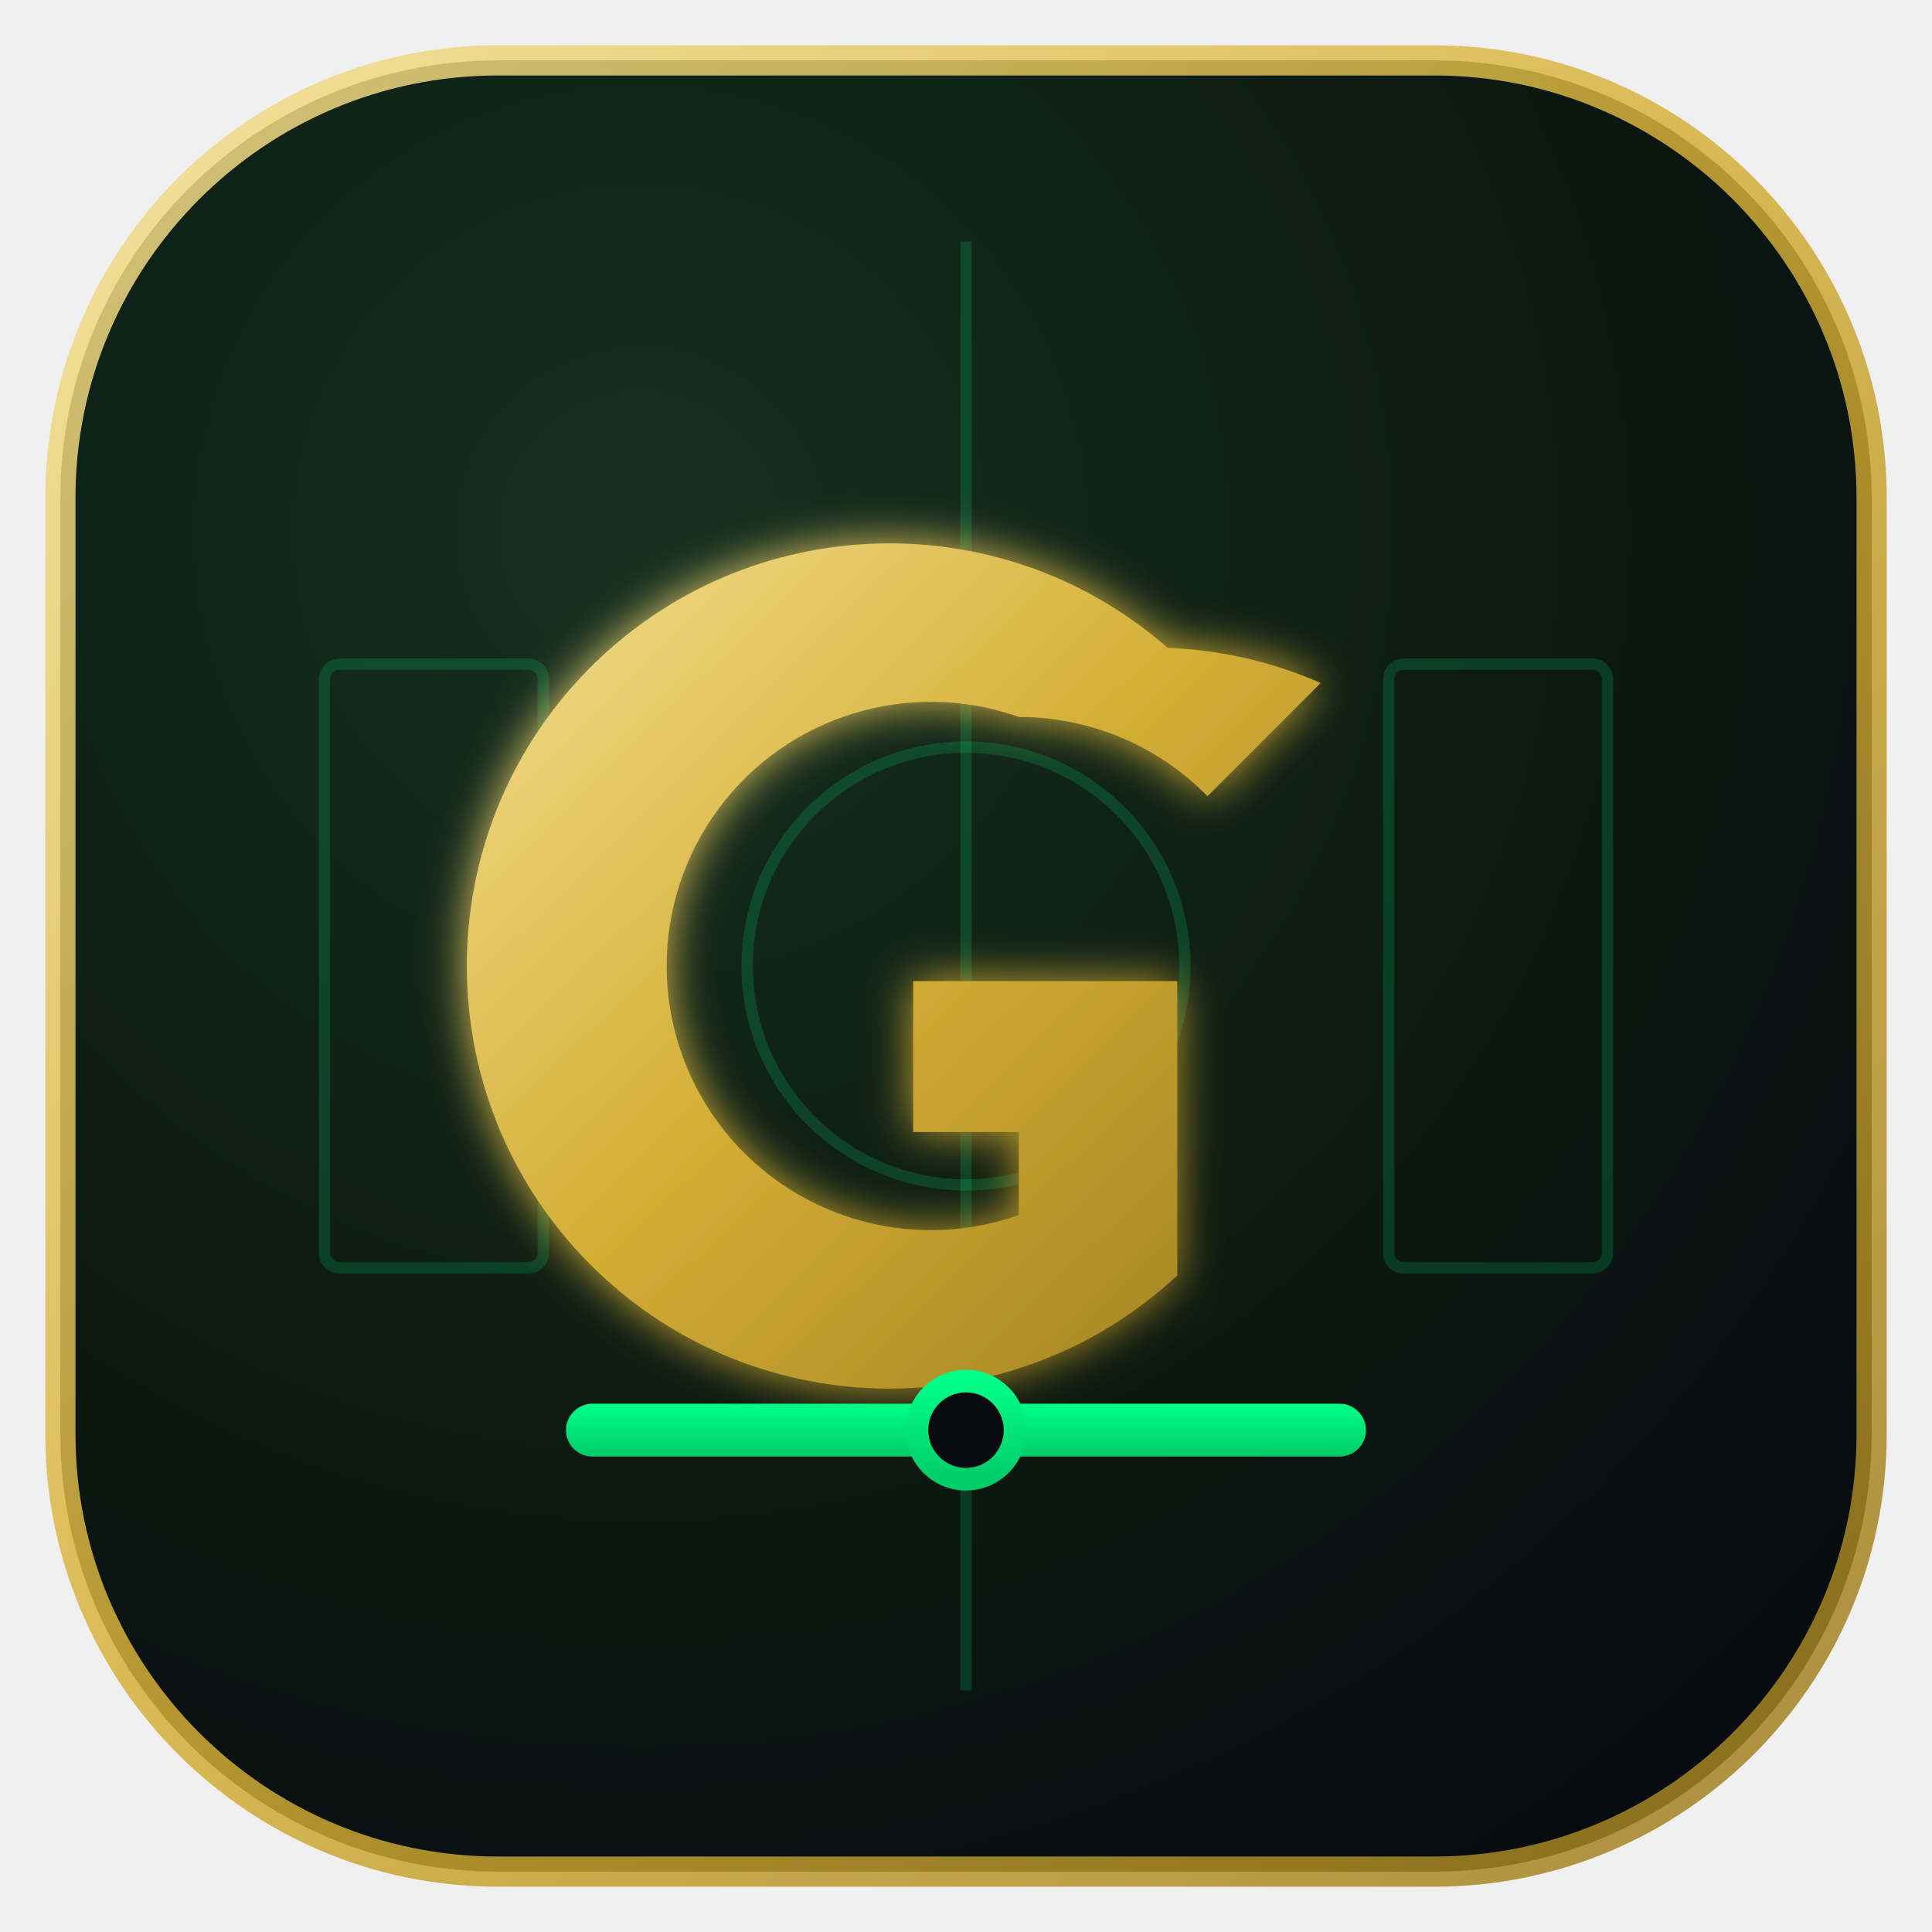
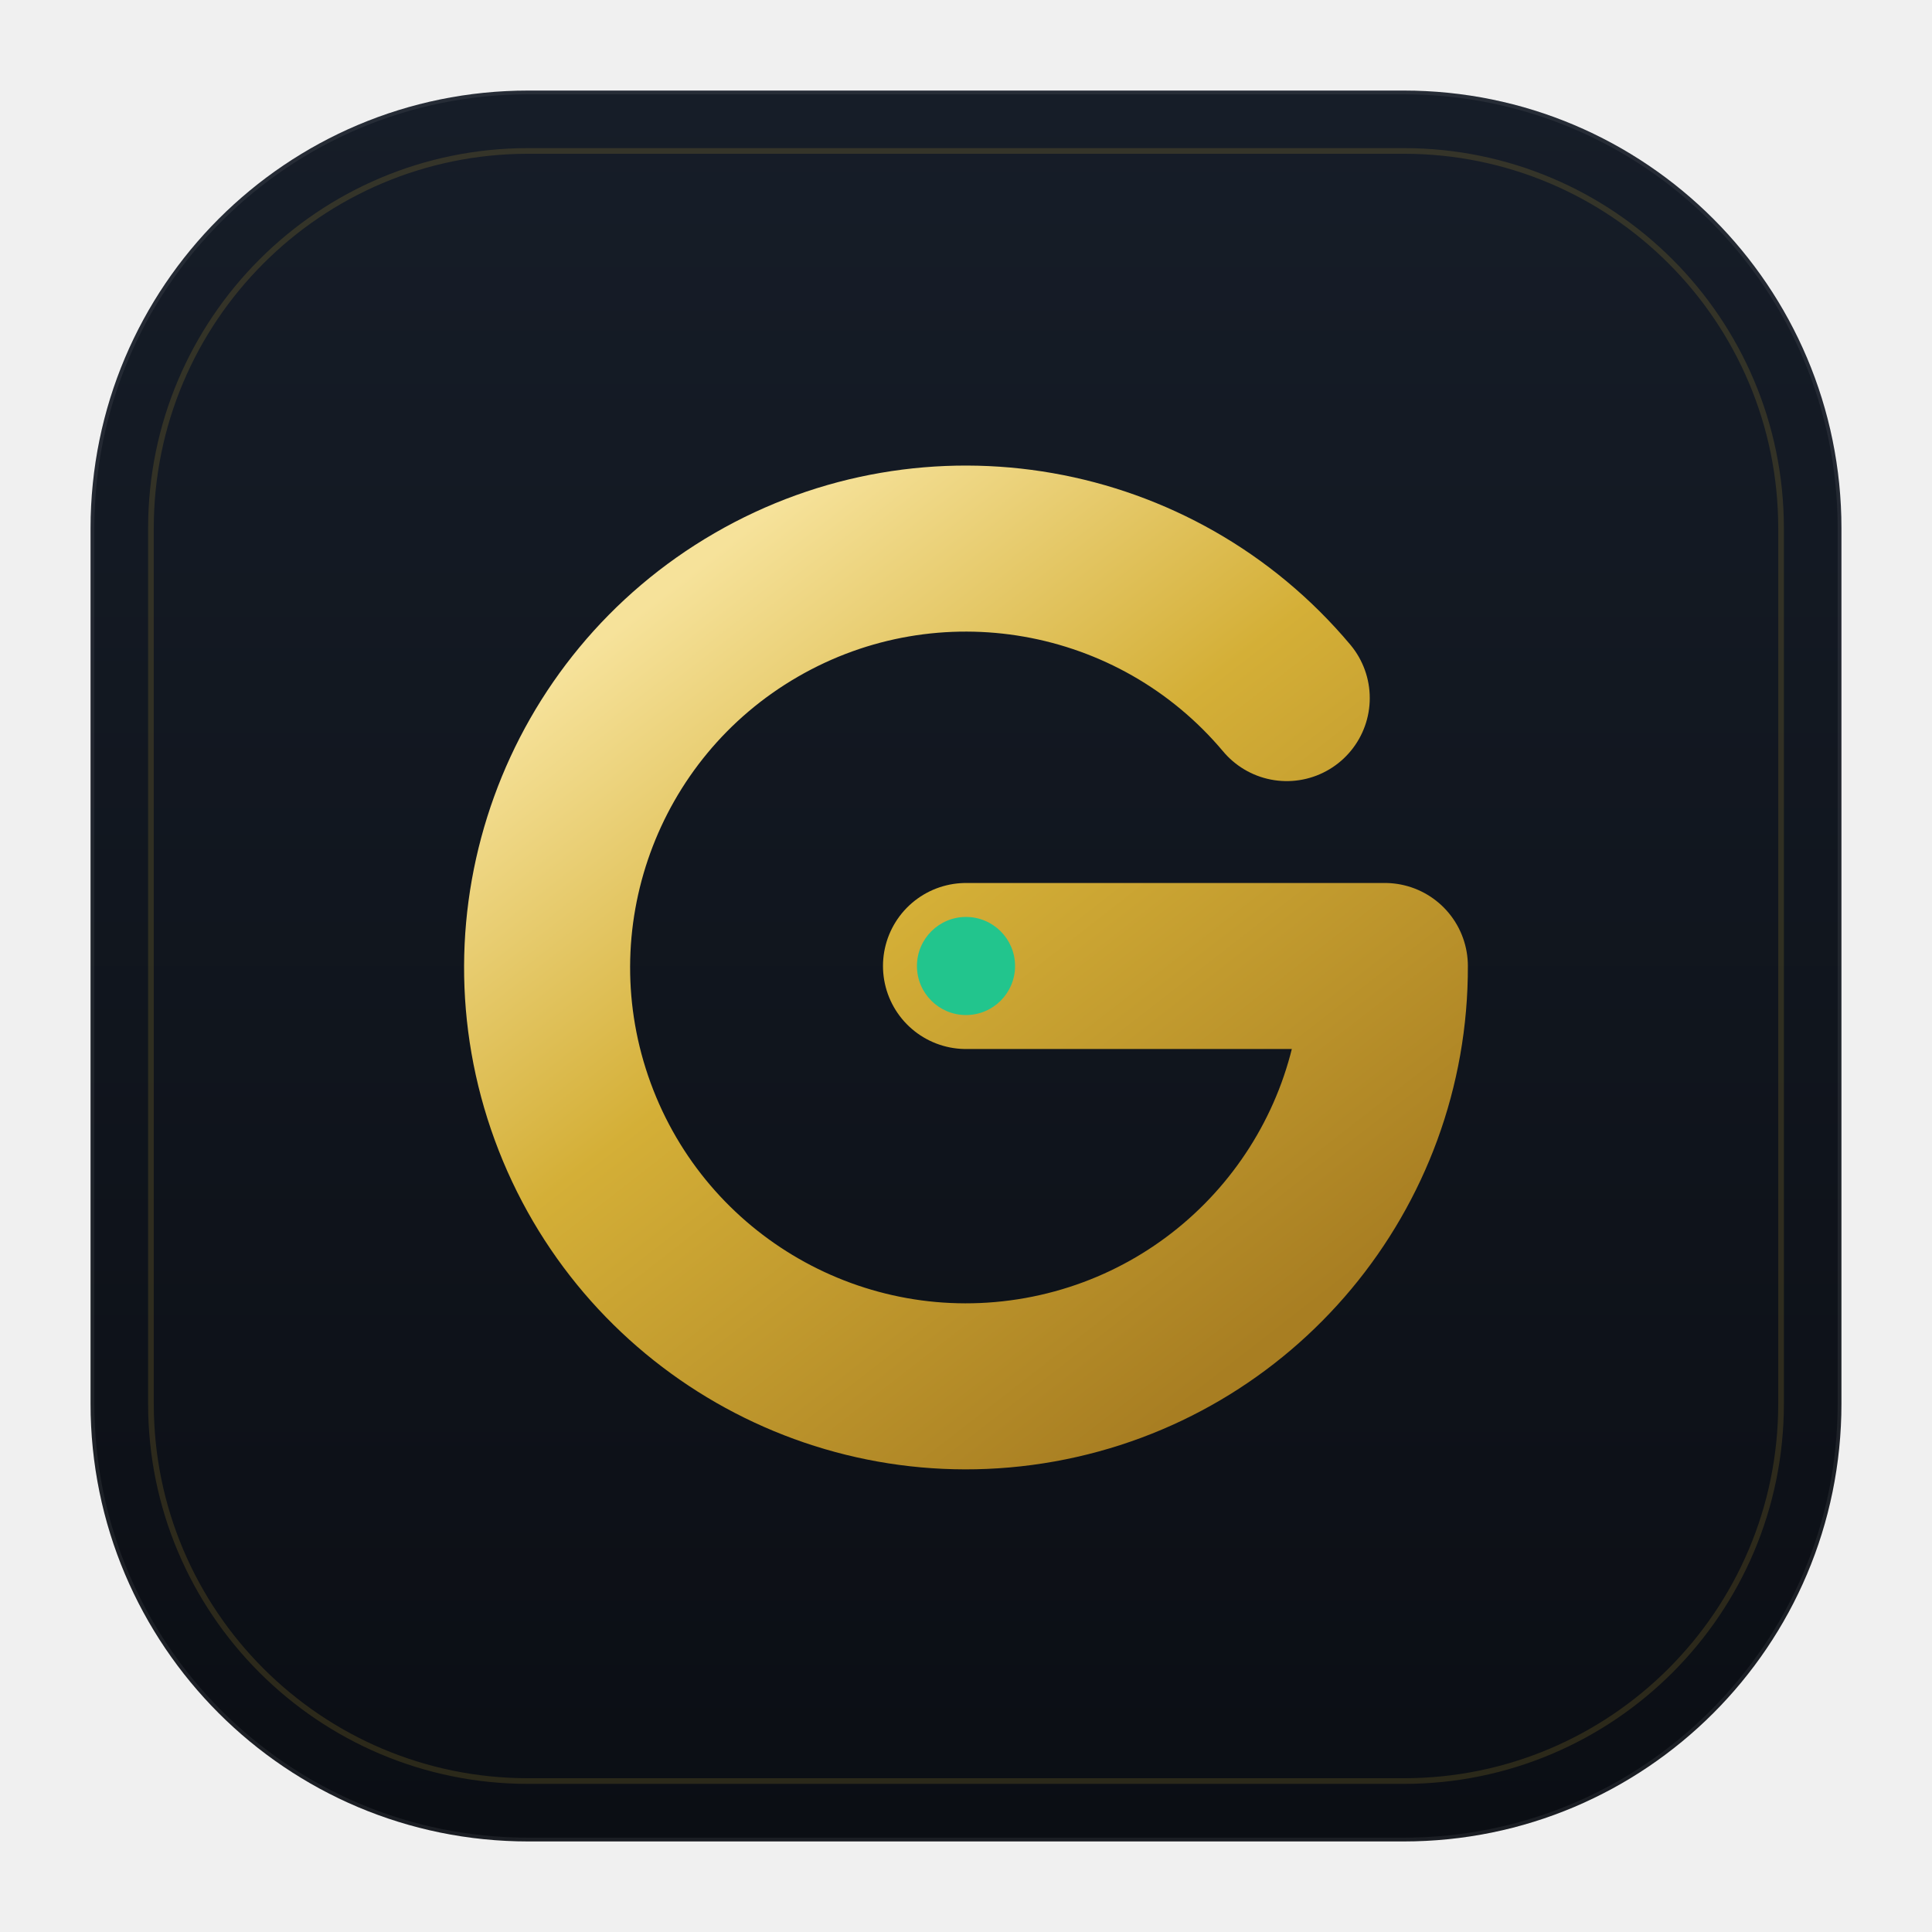
<svg xmlns="http://www.w3.org/2000/svg" width="512" height="512" viewBox="0 0 512 512" fill="none" role="img" aria-label="Gaffer">
  <defs>
-     <radialGradient id="bg" cx="32%" cy="26%" r="90%">
-       <stop offset="0%" stop-color="#15301F" />
-       <stop offset="55%" stop-color="#0C1A12" />
-       <stop offset="100%" stop-color="#080B0F" />
-     </radialGradient>
-     <linearGradient id="gold" x1="0" y1="0" x2="1" y2="1">
-       <stop offset="0%" stop-color="#F5E192" />
-       <stop offset="48%" stop-color="#D4AF37" />
-       <stop offset="100%" stop-color="#9C7C1E" />
+     <linearGradient id="badge" x1="0" y1="0" x2="0" y2="1">
+       <stop offset="0%" stop-color="#161D28" />
+       <stop offset="100%" stop-color="#0B0E14" />
    </linearGradient>
-     <linearGradient id="grass" x1="0" y1="0" x2="0" y2="1">
-       <stop offset="0%" stop-color="#00FF87" />
-       <stop offset="100%" stop-color="#00CC6A" />
+     <linearGradient id="gold" x1="0.15" y1="0.05" x2="0.85" y2="0.95">
+       <stop offset="0%" stop-color="#F6E29A" />
+       <stop offset="42%" stop-color="#D4AF37" />
+       <stop offset="100%" stop-color="#A87E22" />
    </linearGradient>
-     <filter id="soft" x="-20%" y="-20%" width="140%" height="140%">
-       <feGaussianBlur stdDeviation="6" result="b" />
-       <feMerge>
-         <feMergeNode in="b" />
-         <feMergeNode in="SourceGraphic" />
-       </feMerge>
-     </filter>
  </defs>
-   <rect x="16" y="16" width="480" height="480" rx="116" fill="url(#bg)" />
-   <rect x="16" y="16" width="480" height="480" rx="116" fill="none" stroke="url(#gold)" stroke-width="8" stroke-opacity="0.85" />
-   <g stroke="#00FF87" stroke-opacity="0.16" stroke-width="3" fill="none">
-     <line x1="256" y1="64" x2="256" y2="448" />
-     <circle cx="256" cy="256" r="58" />
-     <rect x="86" y="176" width="58" height="160" rx="4" />
-     <rect x="368" y="176" width="58" height="160" rx="4" />
-   </g>
-   <g filter="url(#soft)">
-     <path d="M312 174              a112 112 0 1 0 0 164              v-78 h-70 v40 h28 v22              a70 70 0 1 1 0 -132              a70 70 0 0 1 50 21              l30 -30              a112 112 0 0 0 -68 -7 z" fill="url(#gold)" />
-   </g>
-   <rect x="150" y="372" width="212" height="14" rx="7" fill="url(#grass)" />
-   <circle cx="256" cy="379" r="13" fill="#080B0F" stroke="url(#grass)" stroke-width="6" />
+   <rect x="24" y="24" width="464" height="464" rx="116" fill="url(#badge)" />
+   <rect x="24.5" y="24.5" width="463" height="463" rx="115.5" fill="none" stroke="#FFFFFF" stroke-opacity="0.07" />
+   <rect x="40" y="40" width="432" height="432" rx="100" fill="none" stroke="#D4AF37" stroke-opacity="0.16" stroke-width="1.5" />
+   <path d="M256 256 L367 256 A111 111 0 1 1 341 185" fill="none" stroke="url(#gold)" stroke-width="44" stroke-linecap="round" stroke-linejoin="round" />
+   <circle cx="256" cy="256" r="13" fill="#22C58D" />
</svg>
